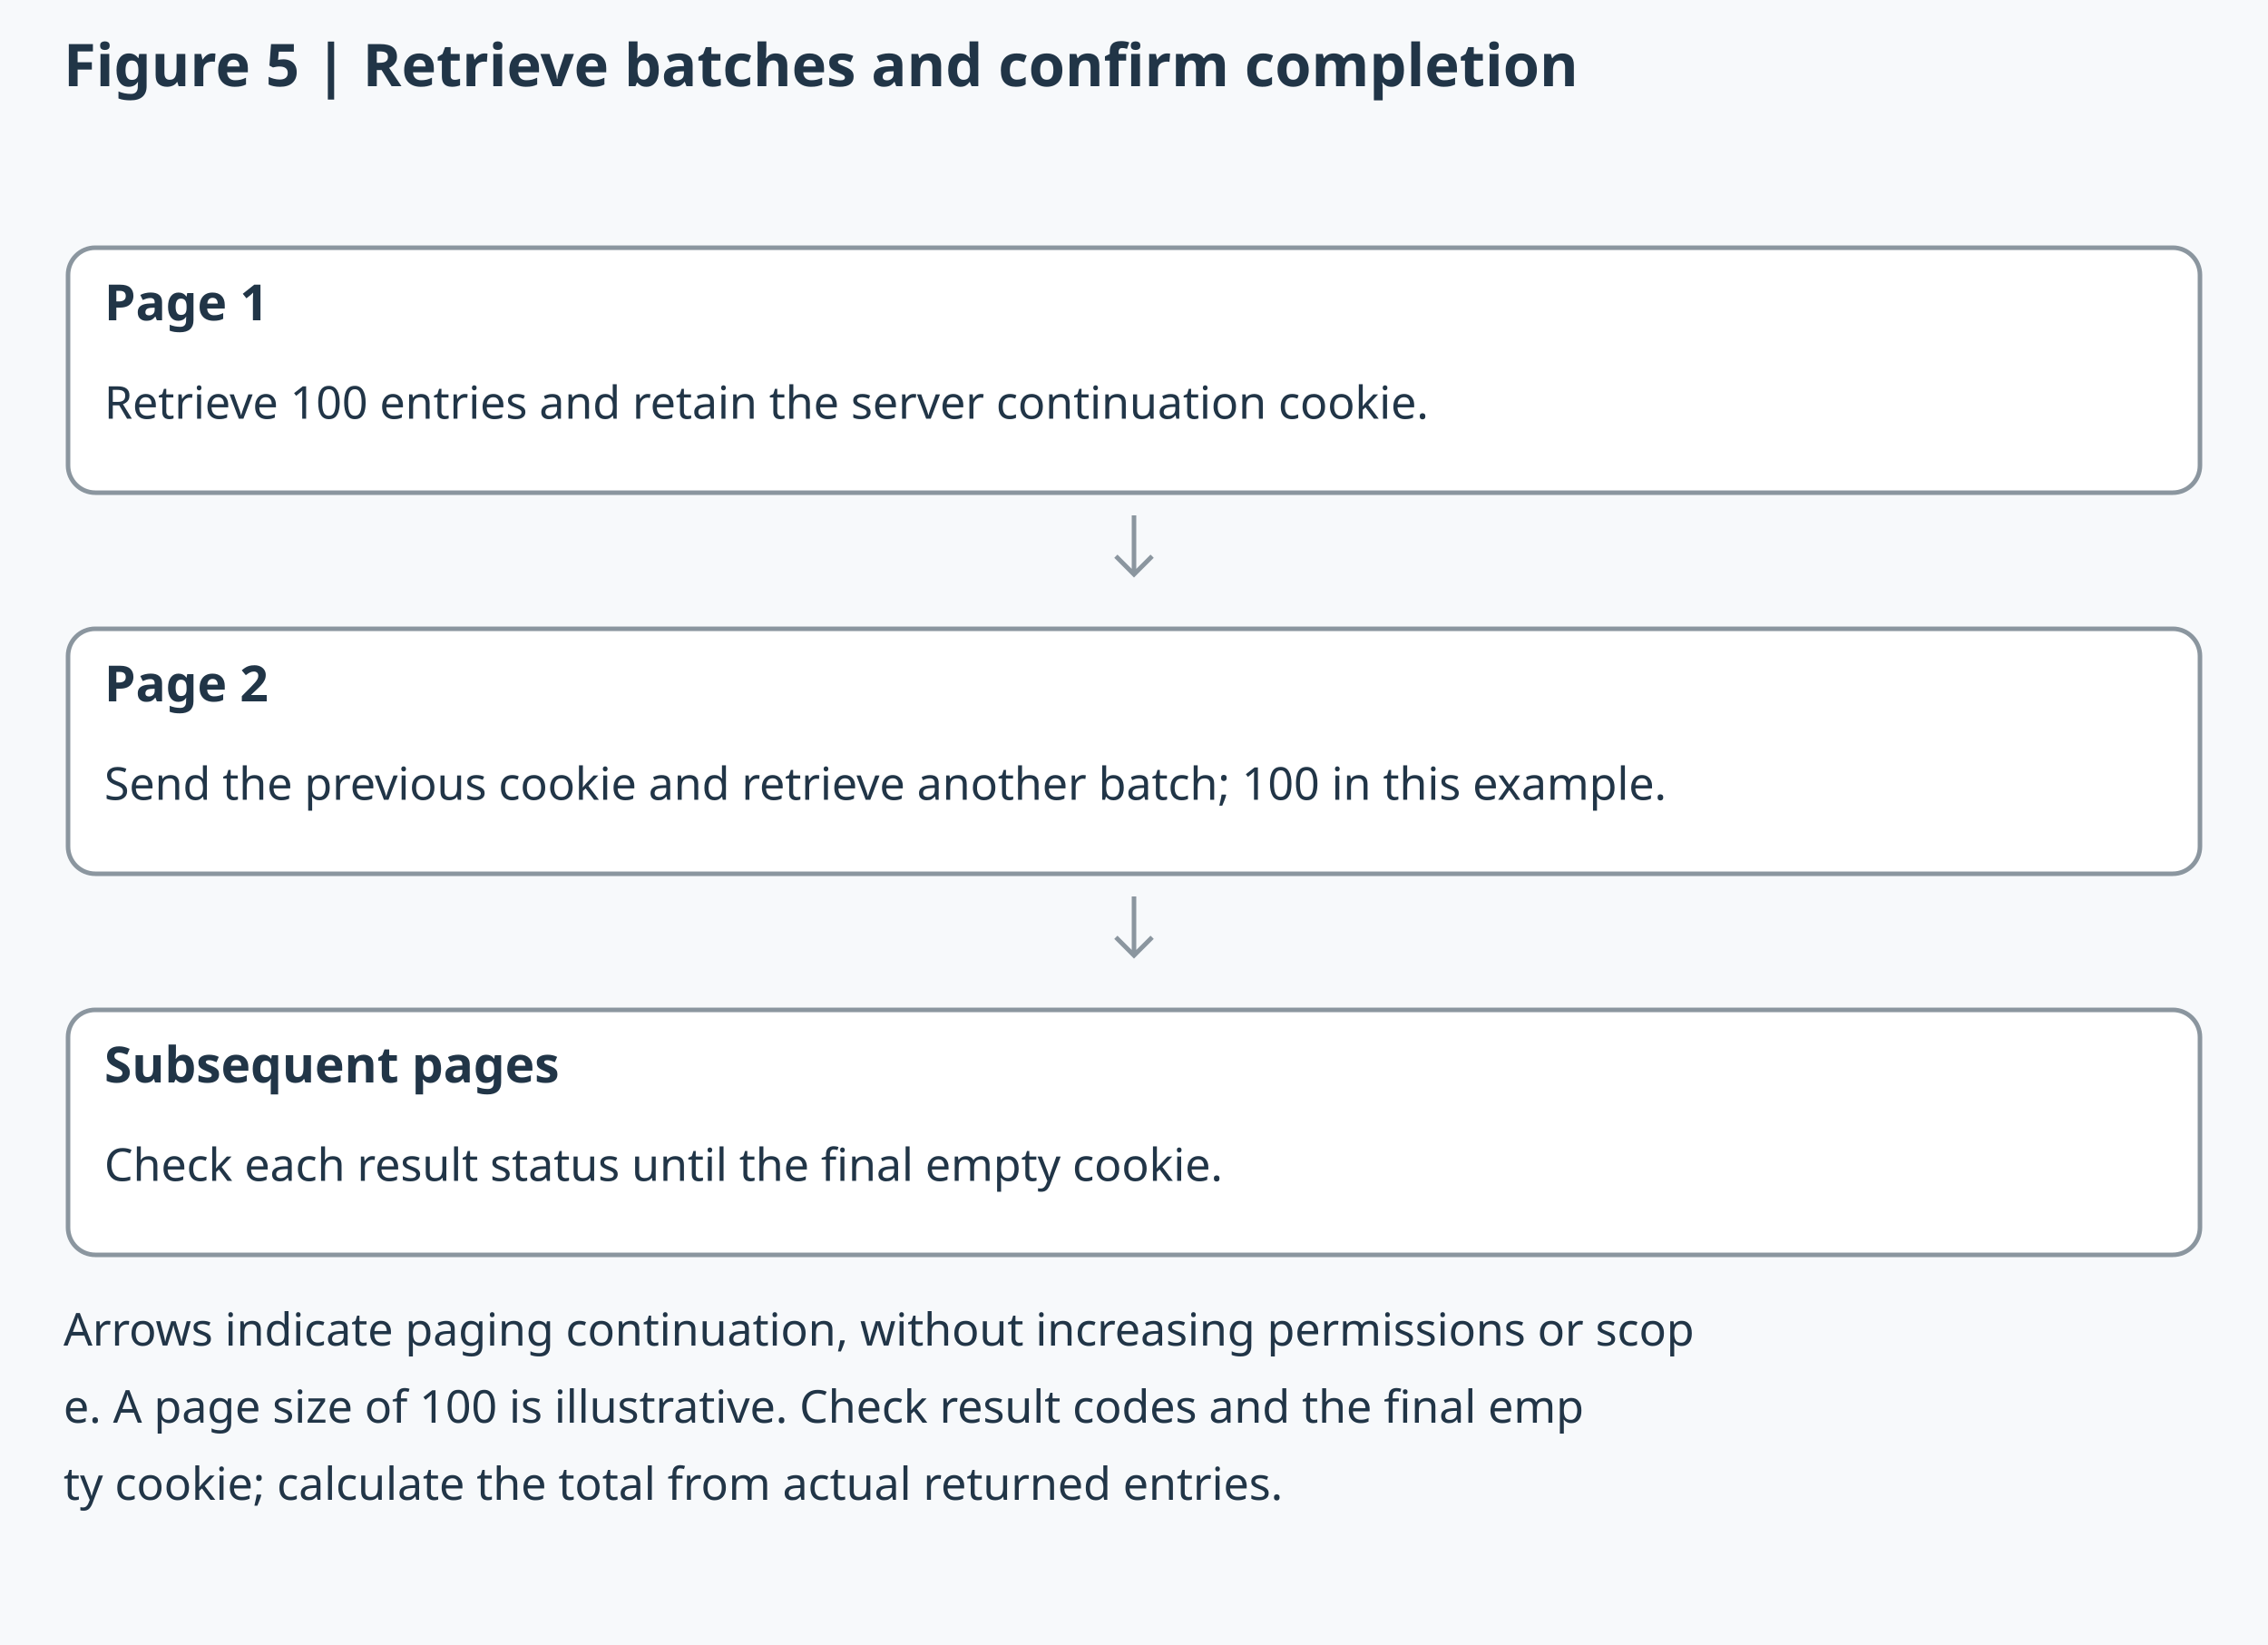
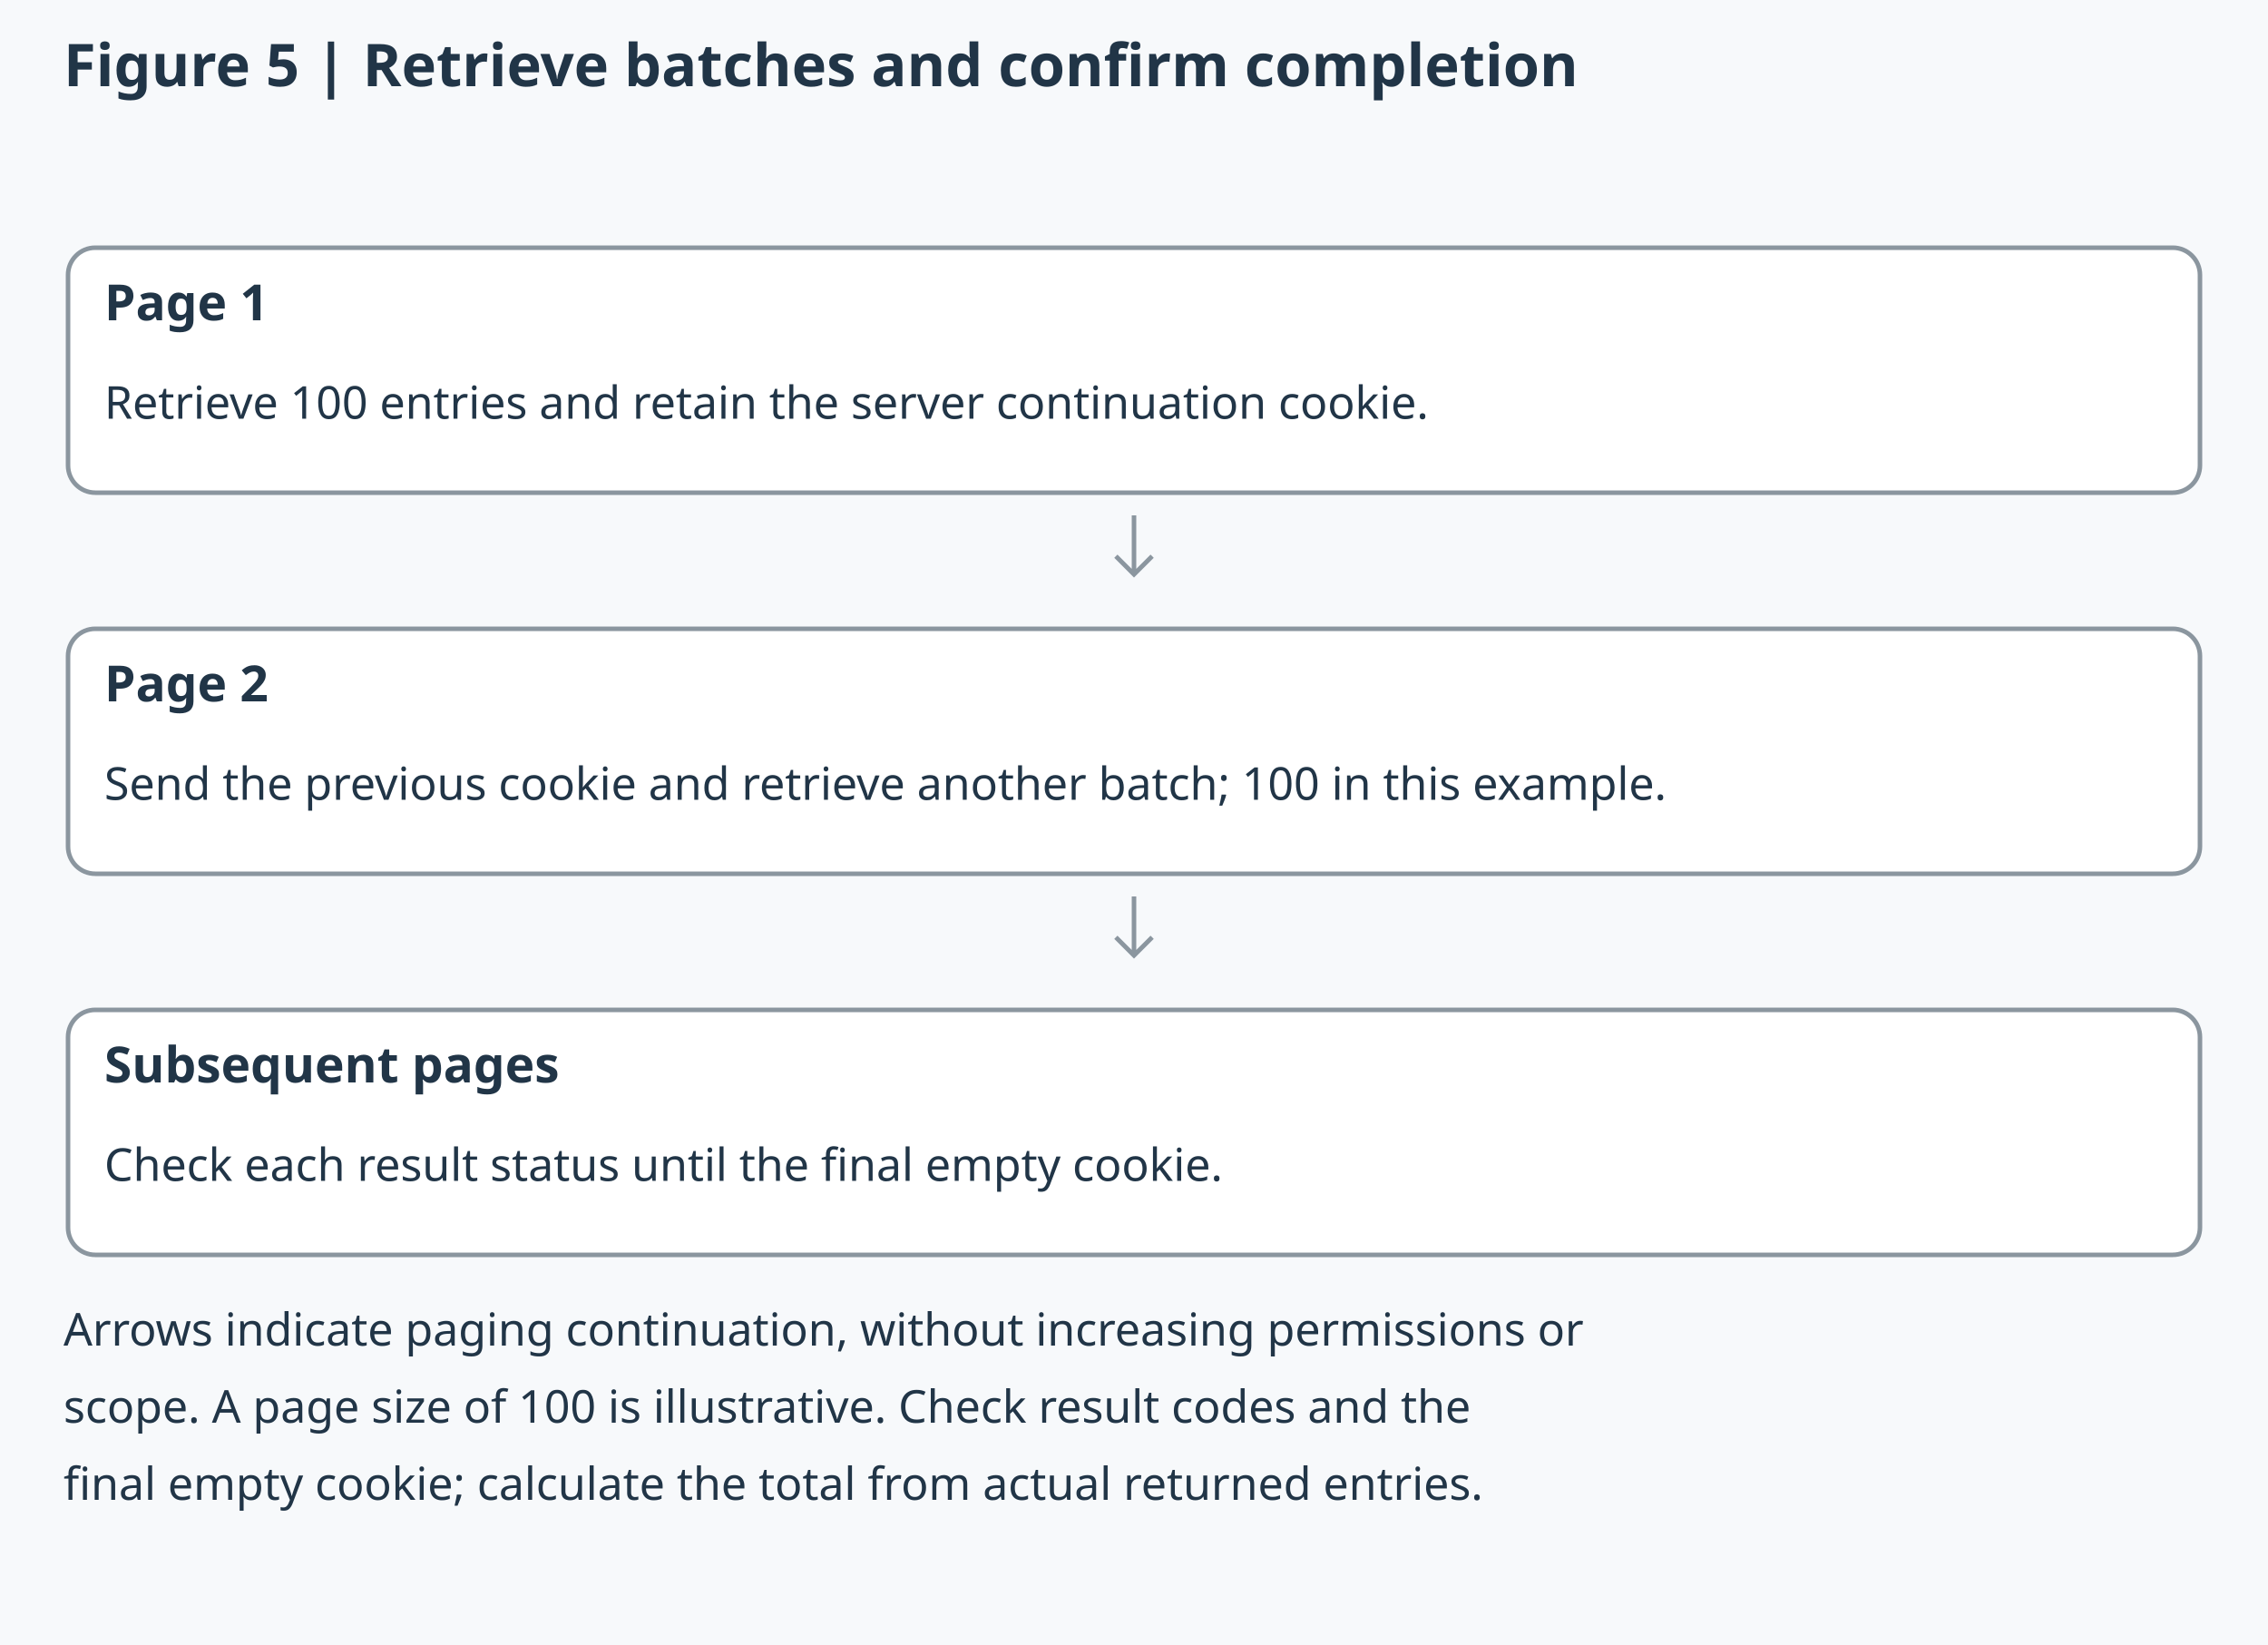
<svg xmlns="http://www.w3.org/2000/svg" viewBox="0 0 850 616.42" role="img" aria-labelledby="m0408-paging-en-title m0408-paging-en-desc" preserveAspectRatio="xMidYMid meet">
  <g transform="scale(0.85)">
    <rect width="1000" height="725.2" fill="#f7f9fb" />
    <g font-family="sans-serif" fill="#213547">
      <text x="28" y="38.0" font-size="26" font-weight="700">Figure 5 | Retrieve batches and confirm completion</text>
      <rect x="30" y="109.2" width="940" height="108" rx="12" fill="#ffffff" stroke="#8b969f" stroke-width="2" />
      <text x="46" y="141.2" font-size="22" font-weight="700">Page 1</text>
      <text x="46" y="184.6" font-size="20">Retrieve 100 entries and retain the server continuation cookie.</text>
      <path d="M500 227.2V253.2m-8 -8 8 8 8 -8" fill="none" stroke="#8b969f" stroke-width="2" />
      <rect x="30" y="277.2" width="940" height="108" rx="12" fill="#ffffff" stroke="#8b969f" stroke-width="2" />
      <text x="46" y="309.2" font-size="22" font-weight="700">Page 2</text>
      <text x="46" y="352.6" font-size="20">Send the previous cookie and retrieve another batch; 100 in this example.</text>
      <path d="M500 395.2V421.2m-8 -8 8 8 8 -8" fill="none" stroke="#8b969f" stroke-width="2" />
      <rect x="30" y="445.2" width="940" height="108" rx="12" fill="#ffffff" stroke="#8b969f" stroke-width="2" />
      <text x="46" y="477.2" font-size="22" font-weight="700">Subsequent pages</text>
      <text x="46" y="520.6" font-size="20">Check each result status until the final empty cookie.</text>
-       <text x="28" y="593.2" font-size="20">Arrows indicate paging continuation, without increasing permissions or scop</text>
-       <text x="28" y="627.2" font-size="20">e. A page size of 100 is illustrative. Check result codes and the final emp</text>
-       <text x="28" y="661.2" font-size="20">ty cookie; calculate the total from actual returned entries.</text>
+       <text x="28" y="593.2" font-size="20">Arrows indicate paging continuation, without increasing permissions or</text>
+       <text x="28" y="627.2" font-size="20">scope. A page size of 100 is illustrative. Check result codes and the</text>
+       <text x="28" y="661.2" font-size="20">final empty cookie; calculate the total from actual returned entries.</text>
    </g>
  </g>
</svg>
